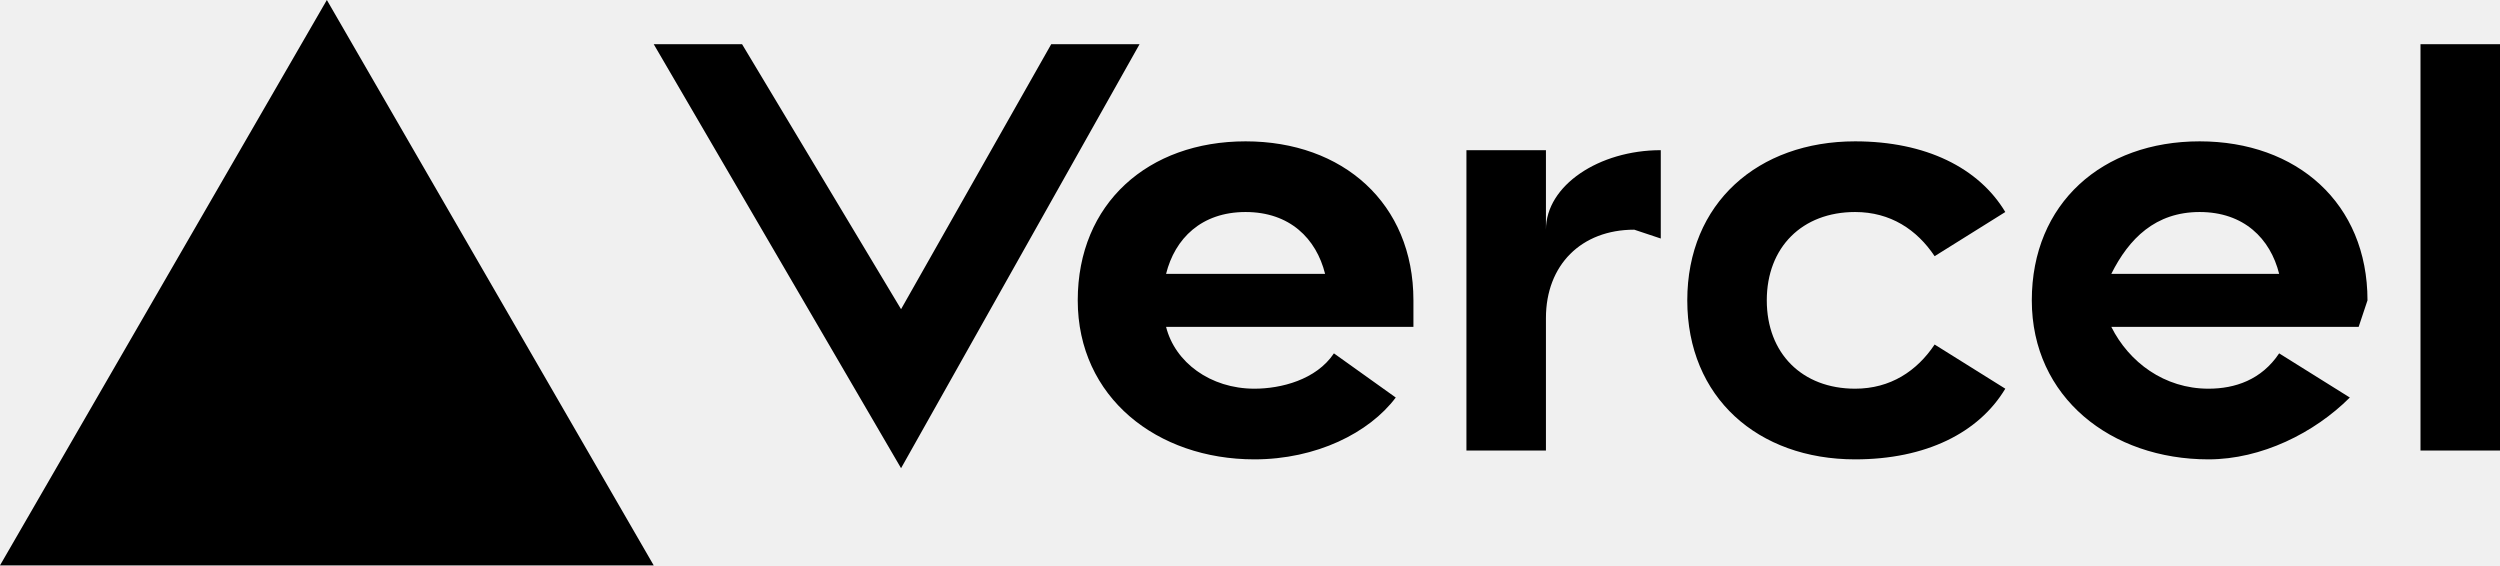
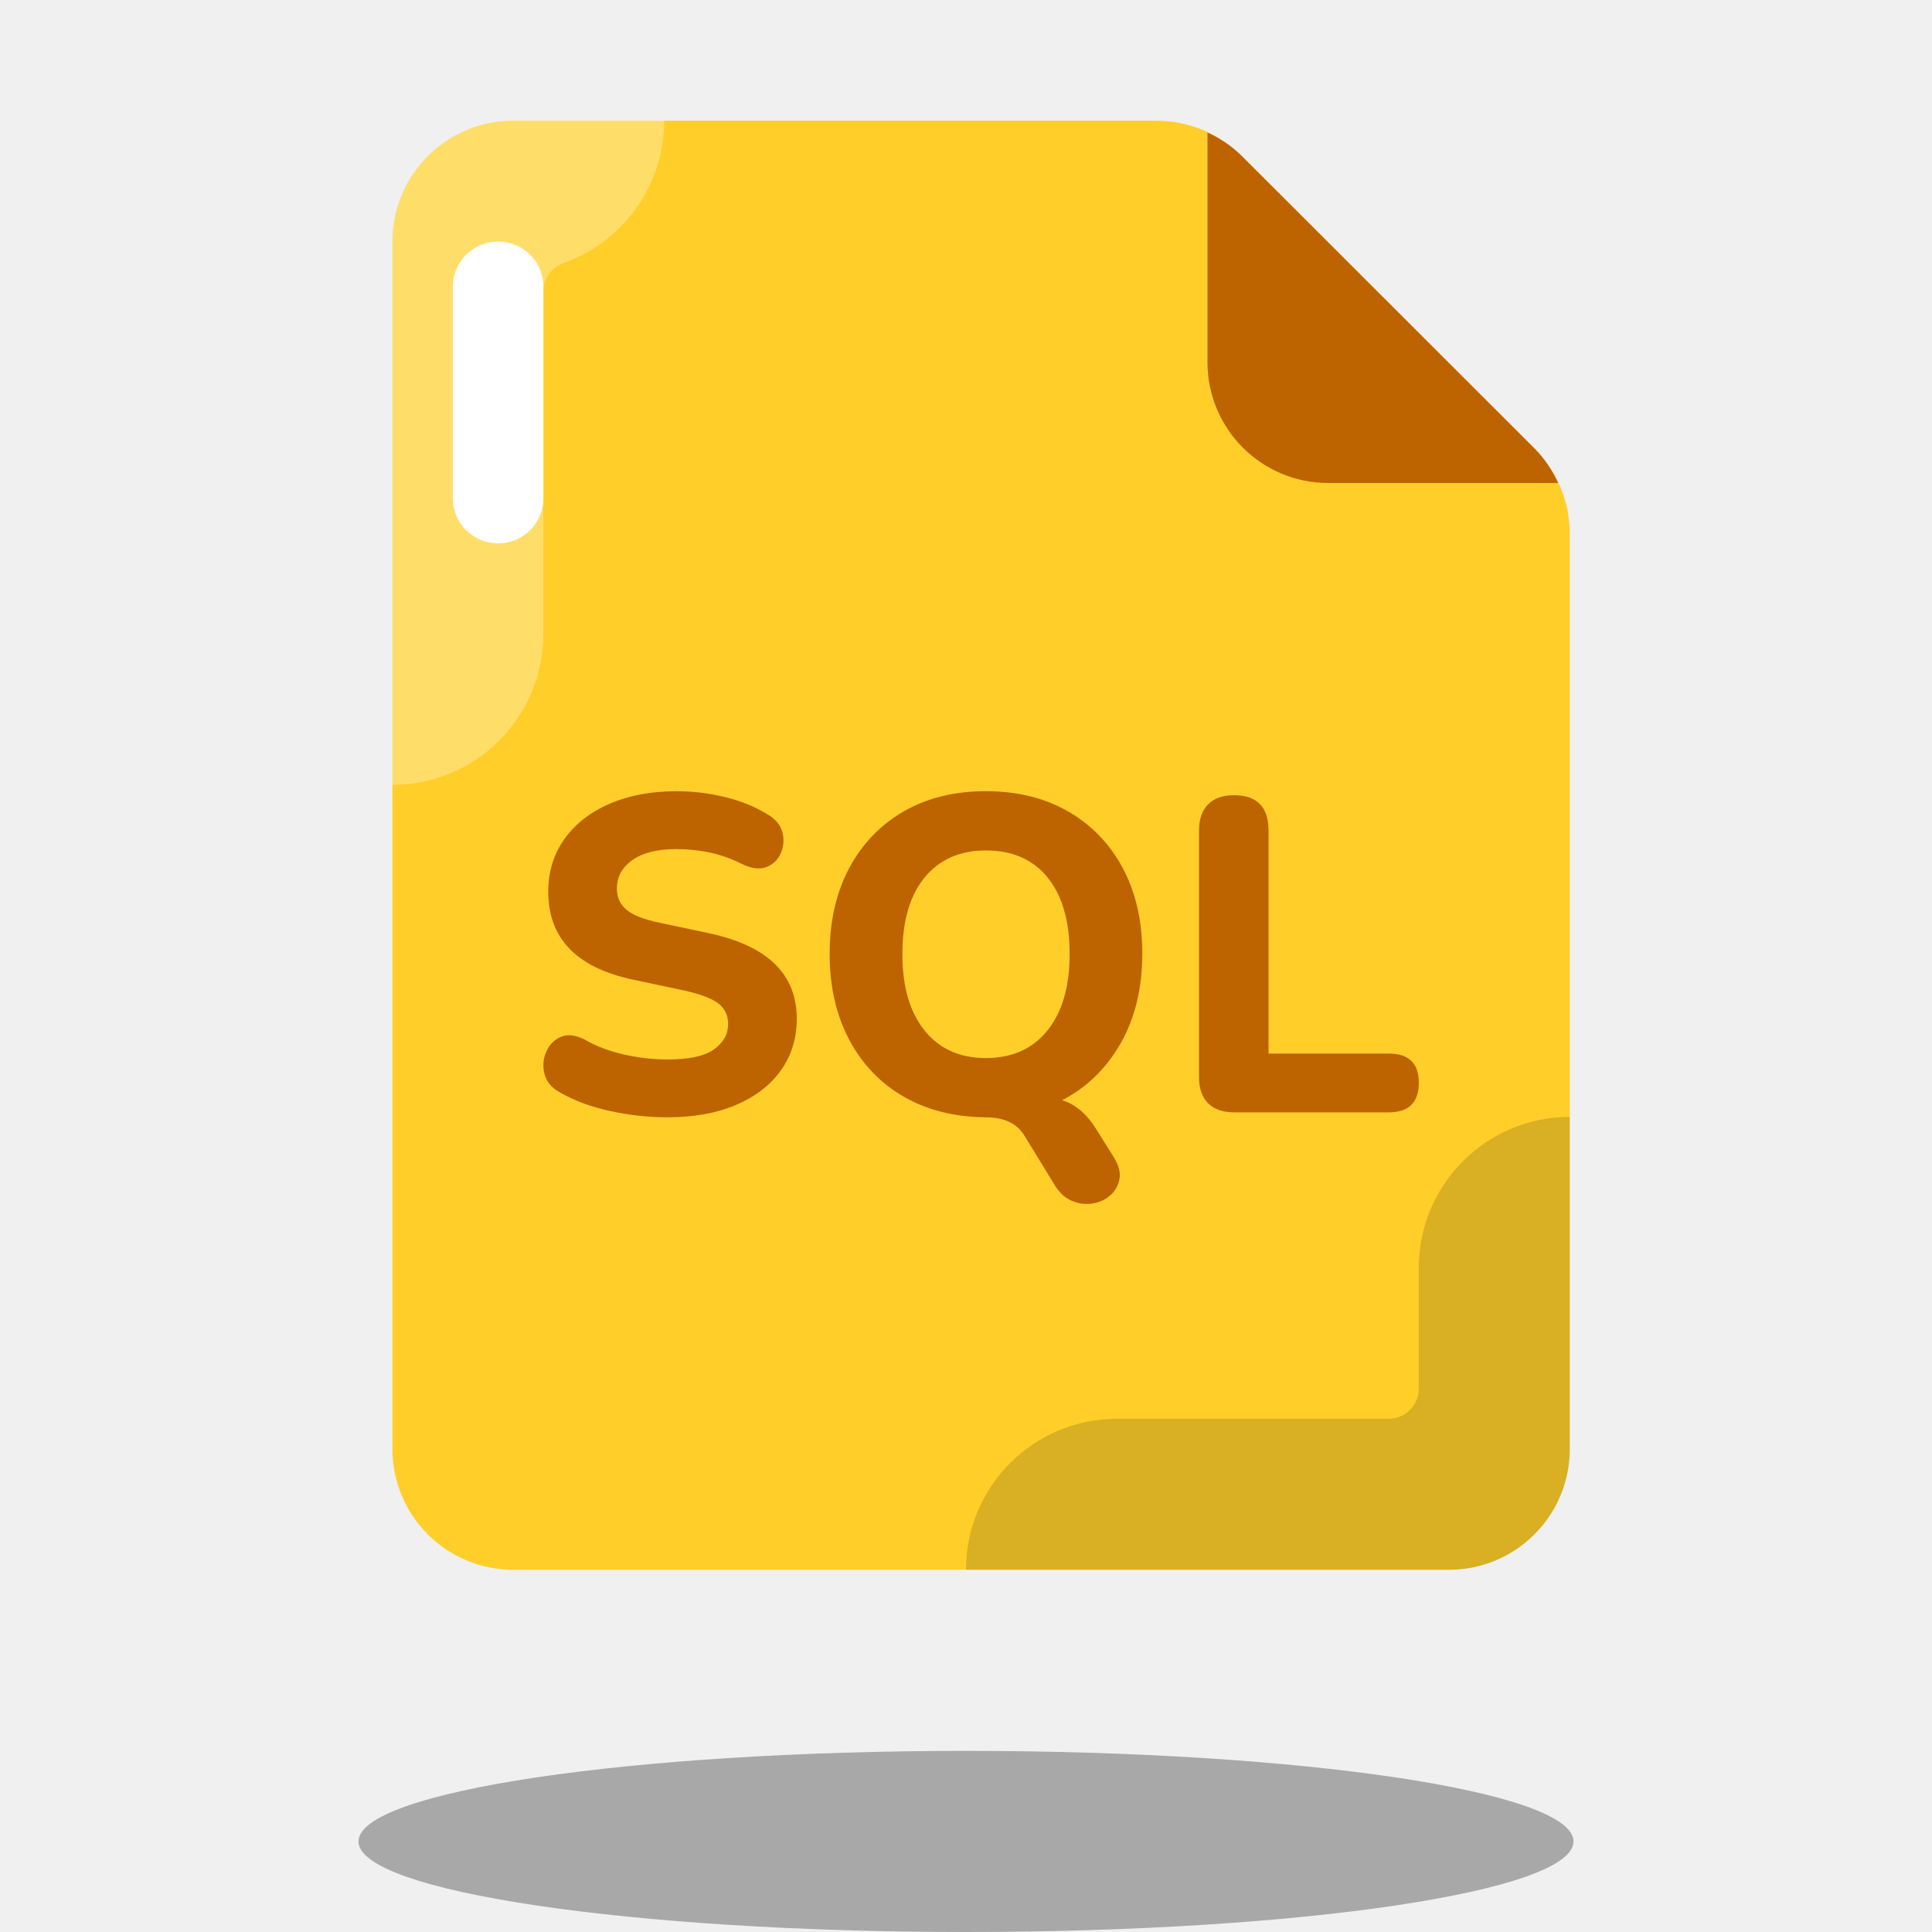
- <svg xmlns="http://www.w3.org/2000/svg" fill="none" viewBox="0 0 283 64">
-   <path fill="black" d="M141 16c-11 0-19 7-19 18s9 18 20 18c7 0 13-3 16-7l-7-5c-2 3-6 4-9 4-5 0-9-3-10-7h28v-3c0-11-8-18-19-18zm-9 15c1-4 4-7 9-7s8 3 9 7h-18zm117-15c-11 0-19 7-19 18s9 18 20 18c6 0 12-3 16-7l-8-5c-2 3-5 4-8 4-5 0-9-3-11-7h28l1-3c0-11-8-18-19-18zm-10 15c2-4 5-7 10-7s8 3 9 7h-19zm-39 3c0 6 4 10 10 10 4 0 7-2 9-5l8 5c-3 5-9 8-17 8-11 0-19-7-19-18s8-18 19-18c8 0 14 3 17 8l-8 5c-2-3-5-5-9-5-6 0-10 4-10 10zm83-29v46h-9V5h9zM37 0l37 64H0L37 0zm92 5-27 48L74 5h10l18 30 17-30h10zm59 12v10l-3-1c-6 0-10 4-10 10v15h-9V17h9v9c0-5 6-9 13-9z" />
+ <svg xmlns="http://www.w3.org/2000/svg" viewBox="0 0 64 64" width="512px" height="512px">
+   <ellipse cx="32" cy="61" opacity=".3" rx="20.125" ry="3" />
+   <path fill="#ffce29" d="M48,52H17c-2.209,0-4-1.791-4-4V8c0-2.209,1.791-4,4-4h21.311c1.06,0,2.077,0.421,2.827,1.17 l9.689,9.68C51.578,15.601,52,16.619,52,17.68V48C52,50.209,50.209,52,48,52z" />
+   <path fill="#fff" d="M13,8v18c2.762,0,5-2.238,5-5V9.652c0-0.42,0.264-0.795,0.66-0.934 C20.605,8.033,22,6.18,22,4h-5C14.791,4,13,5.791,13,8z" opacity=".3" />
+   <path d="M52,48V37c-2.762,0-5,2.238-5,5v4c0,0.552-0.448,1-1,1h-9c-2.762,0-5,2.238-5,5h16 C50.209,52,52,50.209,52,48z" opacity=".15" />
+   <line x1="16.5" x2="16.5" y1="9.5" y2="16.5" fill="none" stroke="#fff" stroke-linecap="round" stroke-linejoin="round" stroke-miterlimit="10" stroke-width="3" />
+   <path fill="#bd6300" d="M50.827,14.851l-9.689-9.68C40.806,4.839,40.417,4.584,40,4.389V12c0,2.209,1.791,4,4,4h7.616 C51.42,15.579,51.162,15.185,50.827,14.851z" />
+   <path fill="#bd6300" d="M22.114,37.012c-0.634,0-1.268-0.069-1.902-0.208c-0.634-0.138-1.184-0.341-1.649-0.609 c-0.277-0.149-0.451-0.348-0.52-0.601s-0.054-0.498,0.045-0.736c0.099-0.237,0.258-0.405,0.475-0.504 c0.218-0.099,0.48-0.075,0.787,0.074c0.397,0.229,0.838,0.397,1.323,0.505c0.485,0.109,0.966,0.163,1.441,0.163 c0.713,0,1.226-0.111,1.538-0.334c0.312-0.224,0.468-0.503,0.468-0.84c0-0.287-0.109-0.515-0.326-0.683 c-0.219-0.168-0.6-0.312-1.145-0.43l-1.678-0.357c-1.872-0.397-2.809-1.368-2.809-2.913c0-0.663,0.179-1.245,0.536-1.746 c0.357-0.499,0.854-0.889,1.493-1.166c0.638-0.277,1.378-0.416,2.221-0.416c0.554,0,1.099,0.067,1.634,0.201 c0.536,0.133,1.006,0.329,1.412,0.586c0.247,0.149,0.401,0.342,0.461,0.579c0.059,0.238,0.042,0.466-0.052,0.684 c-0.094,0.218-0.253,0.371-0.475,0.459c-0.224,0.089-0.498,0.056-0.825-0.104c-0.328-0.168-0.675-0.291-1.041-0.371 c-0.366-0.079-0.742-0.118-1.129-0.118c-0.624,0-1.106,0.121-1.449,0.364c-0.341,0.243-0.513,0.557-0.513,0.943 c0,0.288,0.104,0.52,0.313,0.699c0.208,0.178,0.569,0.322,1.085,0.43l1.678,0.357c1.921,0.416,2.883,1.358,2.883,2.823 c0,0.653-0.177,1.226-0.527,1.716c-0.352,0.491-0.848,0.872-1.486,1.144C23.741,36.875,22.986,37.012,22.114,37.012z" />
+   <path fill="#bd6300" d="M36.905,38.349c0.158,0.258,0.218,0.493,0.178,0.706c-0.039,0.213-0.138,0.391-0.296,0.534 c-0.158,0.144-0.349,0.236-0.572,0.274c-0.224,0.04-0.446,0.018-0.669-0.067c-0.224-0.085-0.415-0.245-0.572-0.482l-1.056-1.724 c-0.248-0.386-0.673-0.579-1.278-0.579c-1.03-0.01-1.931-0.237-2.704-0.683s-1.375-1.075-1.805-1.887 c-0.43-0.811-0.647-1.758-0.647-2.838c0-1.089,0.216-2.037,0.647-2.845c0.43-0.806,1.033-1.434,1.805-1.879 c0.773-0.446,1.678-0.669,2.719-0.669c1.04,0,1.948,0.222,2.725,0.669c0.777,0.445,1.382,1.072,1.814,1.879 c0.43,0.808,0.646,1.751,0.646,2.831c0,1.139-0.237,2.127-0.713,2.965c-0.475,0.837-1.124,1.468-1.945,1.893 c0.435,0.129,0.811,0.446,1.128,0.952L36.905,38.349z M32.656,35.05c0.871,0,1.553-0.305,2.042-0.914 c0.491-0.608,0.735-1.453,0.735-2.533c0-1.089-0.242-1.933-0.728-2.533c-0.485-0.599-1.168-0.898-2.049-0.898 c-0.862,0-1.538,0.3-2.029,0.898c-0.49,0.6-0.735,1.444-0.735,2.533c0,1.08,0.245,1.925,0.735,2.533 C31.118,34.746,31.794,35.05,32.656,35.05z" />
+   <path fill="#bd6300" d="M40.893,36.848c-0.386,0-0.678-0.102-0.877-0.305c-0.198-0.203-0.297-0.492-0.297-0.869v-8.157 c0-0.376,0.099-0.666,0.297-0.869c0.198-0.203,0.485-0.305,0.862-0.305c0.763,0,1.144,0.392,1.144,1.174v7.384h3.982 c0.664,0,0.996,0.323,0.996,0.966c0,0.654-0.333,0.981-0.996,0.981H40.893z" />
</svg>
